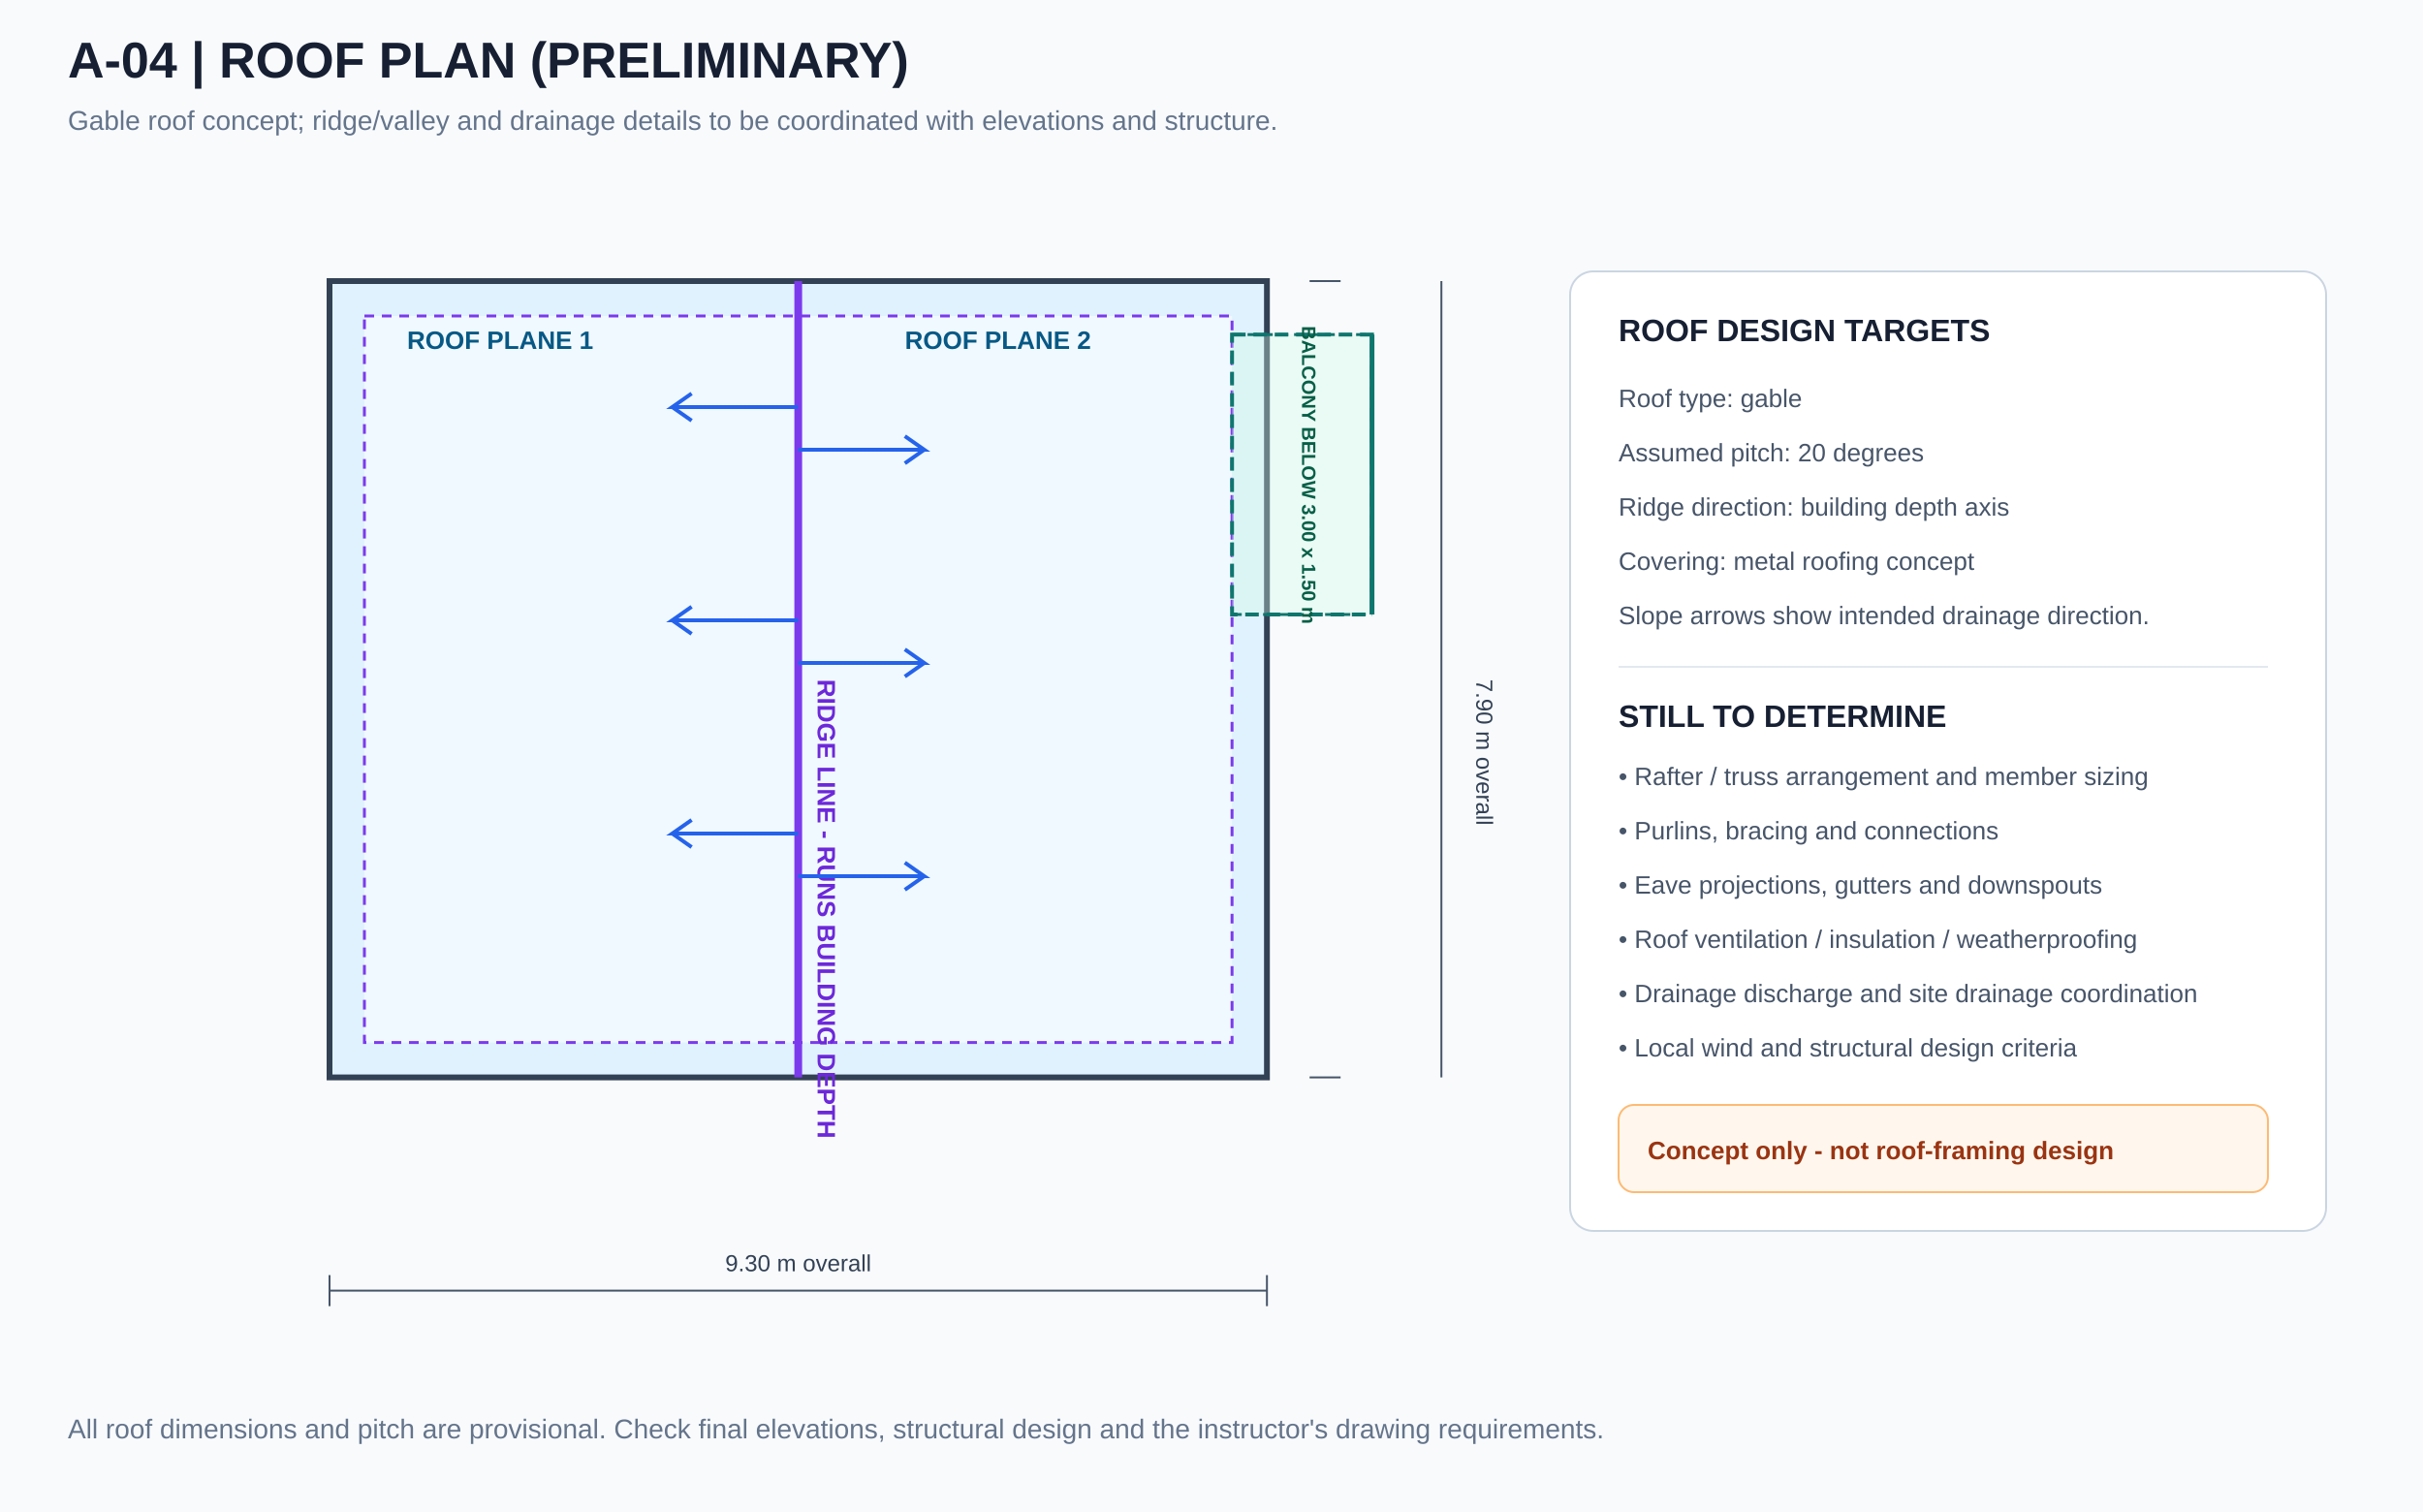
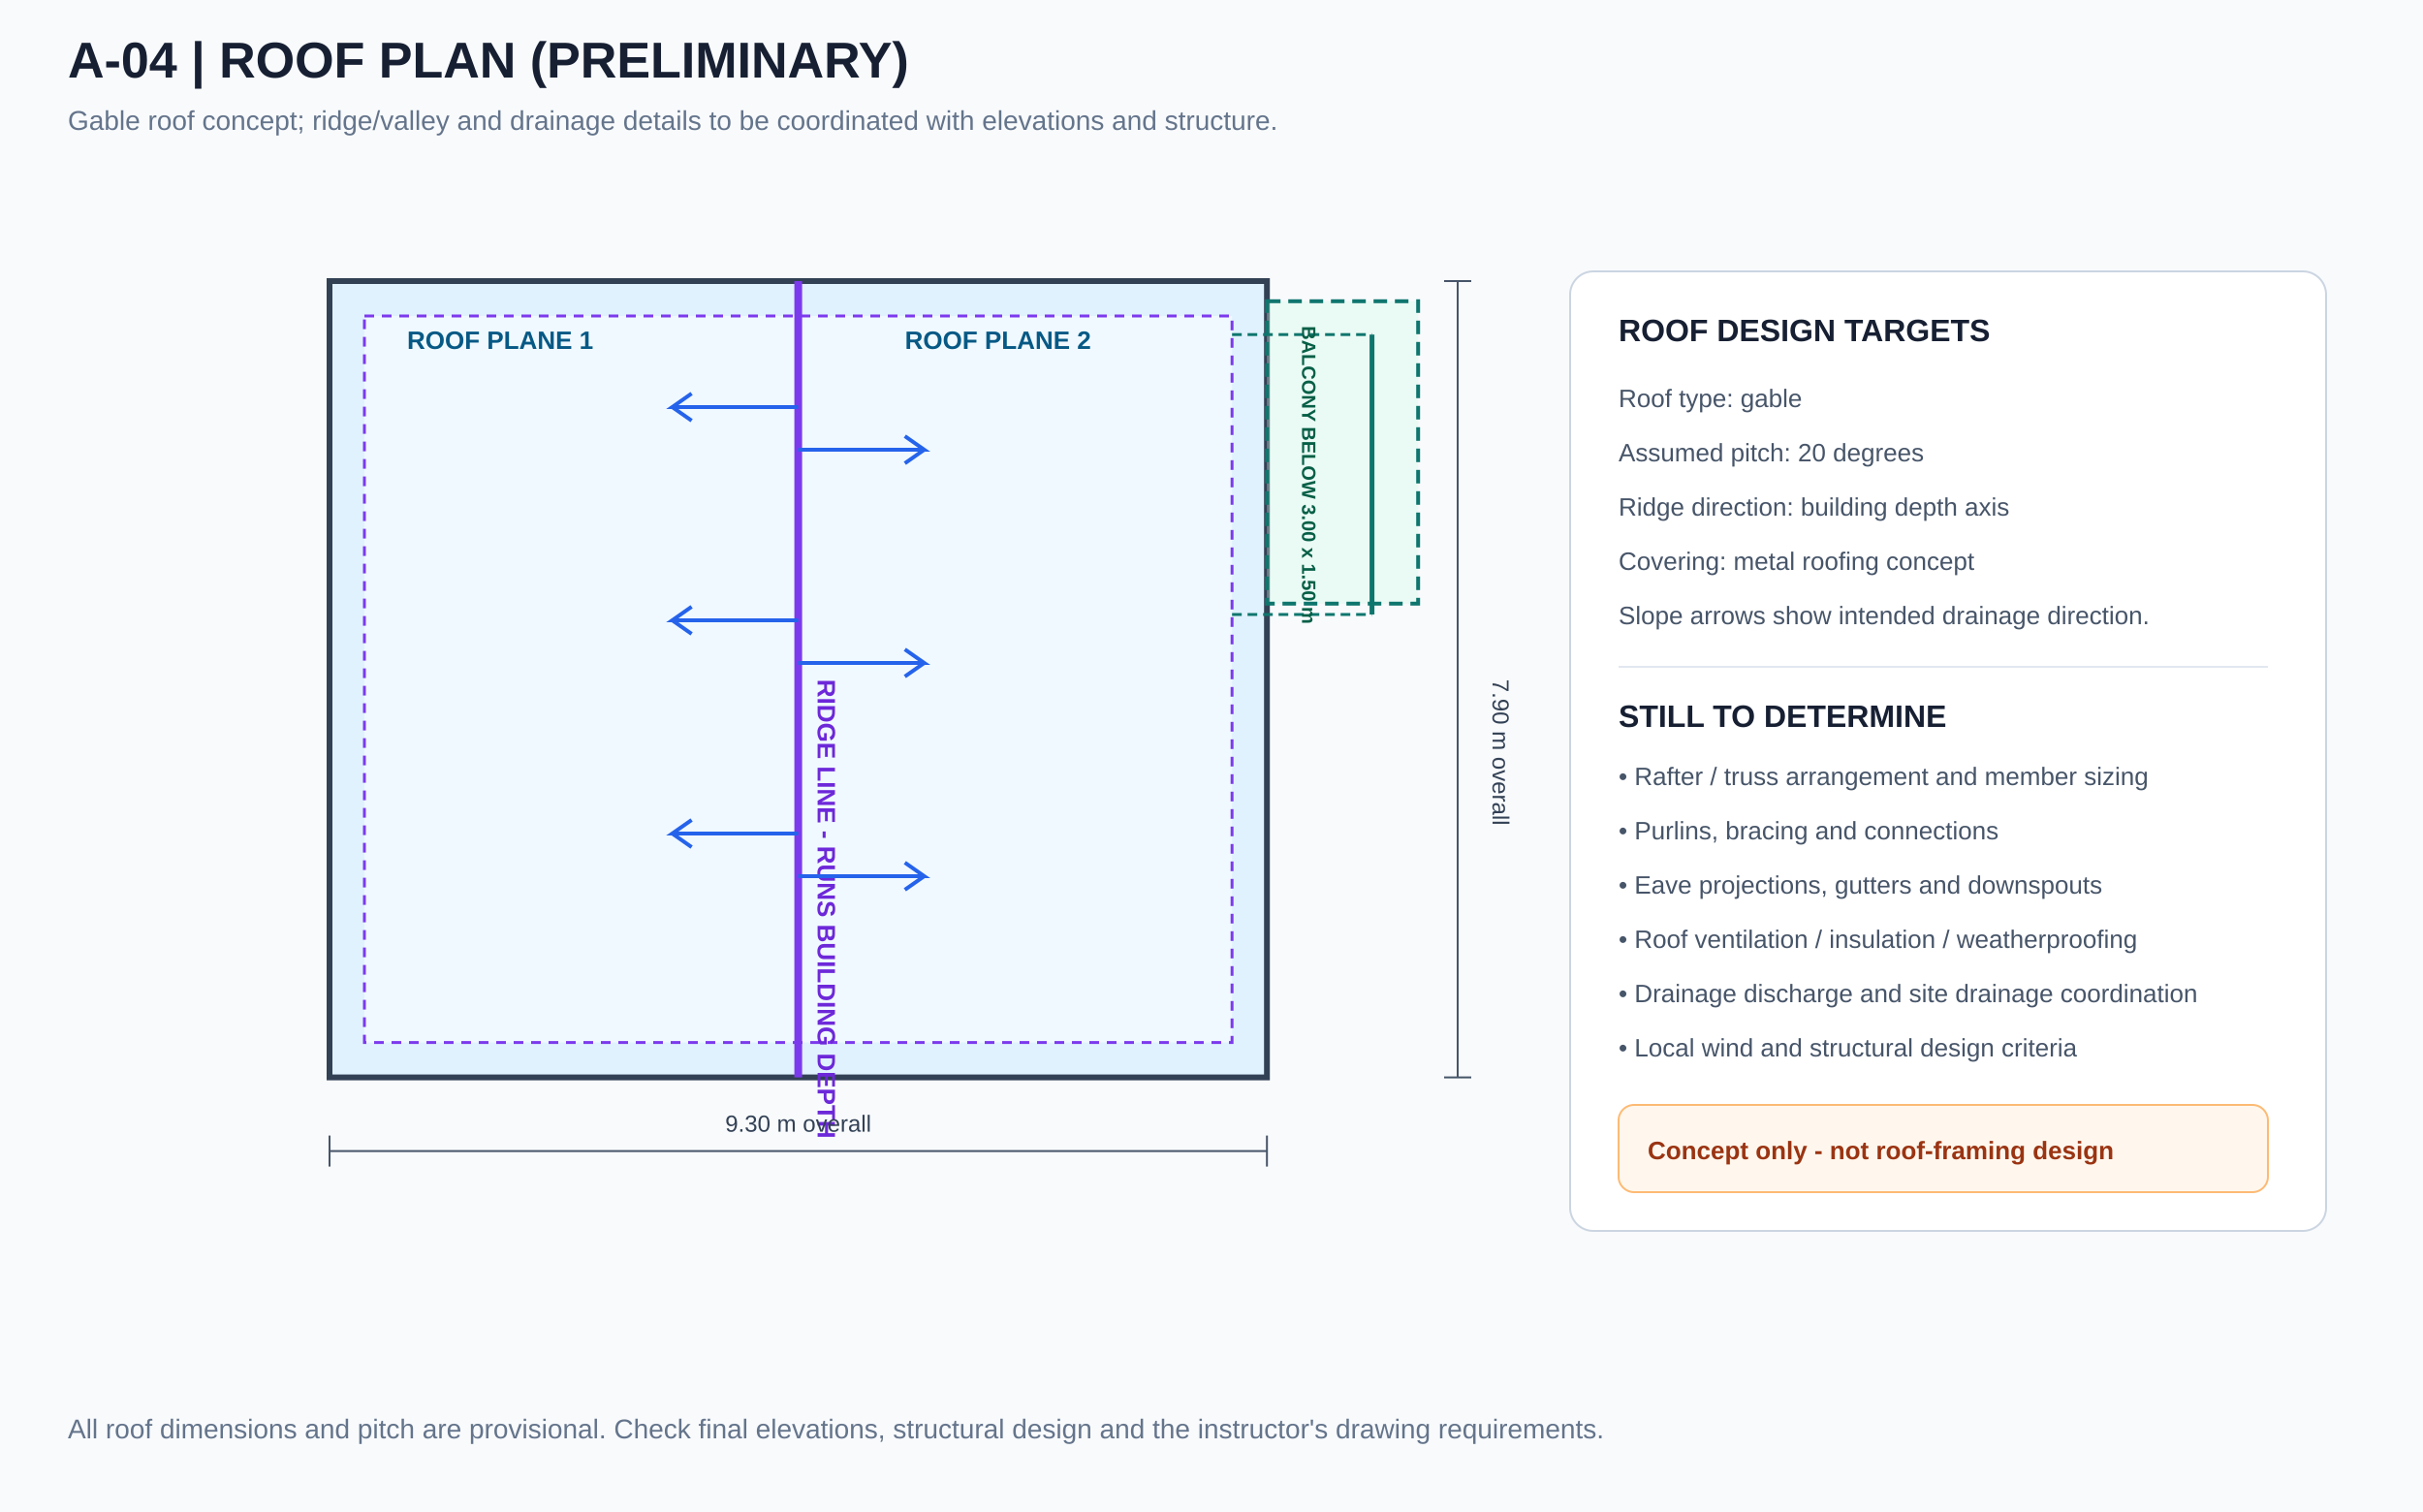
<svg xmlns="http://www.w3.org/2000/svg" data-front-facade="east" data-balcony-width-m="3.00" data-balcony-projection-m="1.50" data-balcony-offset-m="0.20" width="1250" height="780" viewBox="0 0 1250 780" role="img" aria-labelledby="title desc">
  <style>text{font-family:Arial,Helvetica,sans-serif}.title{font-size:26px;font-weight:700;fill:#172033}.sub{font-size:14px;fill:#64748b}.note{font-size:13px;fill:#475569}.head{font-size:16px;font-weight:700;fill:#172033}</style>
  <rect width="1250" height="780" fill="#f8fafc" />
  <text class="title" x="35" y="40">A-04 | ROOF PLAN (PRELIMINARY)</text>
  <text class="sub" x="35" y="67">Gable roof concept; ridge/valley and drainage details to be coordinated with elevations and structure.</text>
  <rect x="170" y="145" width="483.6" height="410.8" fill="#e0f2fe" stroke="#334155" stroke-width="3" />
  <rect x="188" y="163" width="447.6" height="374.8" fill="#ffffff" fill-opacity="0.5" stroke="#7c3aed" stroke-width="1.5" stroke-dasharray="5 4" />
  <line x1="411.8" y1="145" x2="411.8" y2="555.8" stroke="#7c3aed" stroke-width="4" />
  <text x="421.8" y="350.4" font-size="13" font-weight="700" fill="#6d28d9" transform="rotate(90 421.8 350.4)">RIDGE LINE - RUNS BUILDING DEPTH</text>
  <path d="M411.8 210 L346.8 210 l10 -7 M346.8 210 l10 7" stroke="#2563eb" stroke-width="2" fill="none" />
  <path d="M411.8 232 L476.8 232 l-10 -7 M476.8 232 l-10 7" stroke="#2563eb" stroke-width="2" fill="none" />
  <path d="M411.8 320 L346.8 320 l10 -7 M346.8 320 l10 7" stroke="#2563eb" stroke-width="2" fill="none" />
  <path d="M411.8 342 L476.8 342 l-10 -7 M476.8 342 l-10 7" stroke="#2563eb" stroke-width="2" fill="none" />
  <path d="M411.8 430 L346.8 430 l10 -7 M346.8 430 l10 7" stroke="#2563eb" stroke-width="2" fill="none" />
  <path d="M411.8 452 L476.8 452 l-10 -7 M476.8 452 l-10 7" stroke="#2563eb" stroke-width="2" fill="none" />
  <text x="210" y="180" font-size="13" font-weight="700" fill="#075985">ROOF PLANE 1</text>
  <text x="466.8" y="180" font-size="13" font-weight="700" fill="#075985">ROOF PLANE 2</text>
  <g id="front-balcony-projection">
-     <rect x="635.6" y="172.6" width="72.2" height="144.4" fill="#d1fae5" fill-opacity="0.35" stroke="#0f766e" stroke-width="2" stroke-dasharray="7 4" />
+     <rect x="653.6" y="155.4" width="78" height="156" fill="#d1fae5" fill-opacity="0.35" stroke="#0f766e" stroke-width="2" stroke-dasharray="7 4" />
    <line x1="635.6" y1="172.6" x2="707.8" y2="172.6" stroke="#0f766e" stroke-width="1.5" stroke-dasharray="5 3" />
    <line x1="707.8" y1="172.6" x2="707.8" y2="317" stroke="#0f766e" stroke-width="2.5" />
    <line x1="635.6" y1="317" x2="707.8" y2="317" stroke="#0f766e" stroke-width="1.5" stroke-dasharray="5 3" />
    <text x="671.7" y="245" text-anchor="middle" font-size="10" font-weight="700" fill="#065f46" transform="rotate(90 671.7 245)">BALCONY BELOW 3.00 x 1.50 m</text>
  </g>
-   <line x1="170" y1="665.8" x2="653.6" y2="665.8" stroke="#475569" />
-   <line x1="170" y1="657.8" x2="170" y2="673.8" stroke="#475569" />
-   <line x1="653.6" y1="657.8" x2="653.6" y2="673.8" stroke="#475569" />
-   <text x="411.8" y="655.8" text-anchor="middle" font-size="12" fill="#334155">9.30 m overall</text>
-   <line x1="743.6" y1="145" x2="743.6" y2="555.8" stroke="#475569" />
-   <line x1="675.6" y1="145" x2="691.6" y2="145" stroke="#475569" />
-   <line x1="675.6" y1="555.8" x2="691.6" y2="555.8" stroke="#475569" />
-   <text x="761.6" y="350.4" font-size="12" fill="#334155" transform="rotate(90 761.6 350.4)">7.90 m overall</text>
+   <line x1="170" y1="593.8" x2="653.6" y2="593.8" stroke="#475569" />
+   <line x1="170" y1="585.8" x2="170" y2="601.8" stroke="#475569" />
+   <line x1="653.6" y1="585.8" x2="653.6" y2="601.8" stroke="#475569" />
+   <text x="411.8" y="583.8" text-anchor="middle" font-size="12" fill="#334155">9.30 m overall</text>
+   <line x1="752" y1="145" x2="752" y2="555.8" stroke="#475569" />
+   <line x1="745" y1="145" x2="759" y2="145" stroke="#475569" />
+   <line x1="745" y1="555.8" x2="759" y2="555.8" stroke="#475569" />
+   <text x="770" y="350.4" font-size="12" fill="#334155" transform="rotate(90 770 350.4)">7.90 m overall</text>
  <rect x="810" y="140" width="390" height="495" rx="12" fill="#ffffff" stroke="#cbd5e1" />
  <text class="head" x="835" y="176">ROOF DESIGN TARGETS</text>
  <text class="note" x="835" y="210">Roof type: gable</text>
  <text class="note" x="835" y="238">Assumed pitch: 20 degrees</text>
  <text class="note" x="835" y="266">Ridge direction: building depth axis</text>
  <text class="note" x="835" y="294">Covering: metal roofing concept</text>
  <text class="note" x="835" y="322">Slope arrows show intended drainage direction.</text>
  <line x1="835" y1="344" x2="1170" y2="344" stroke="#e2e8f0" />
  <text class="head" x="835" y="375">STILL TO DETERMINE</text>
  <text class="note" x="835" y="405">• Rafter / truss arrangement and member sizing</text>
  <text class="note" x="835" y="433">• Purlins, bracing and connections</text>
  <text class="note" x="835" y="461">• Eave projections, gutters and downspouts</text>
  <text class="note" x="835" y="489">• Roof ventilation / insulation / weatherproofing</text>
  <text class="note" x="835" y="517">• Drainage discharge and site drainage coordination</text>
  <text class="note" x="835" y="545">• Local wind and structural design criteria</text>
  <rect x="835" y="570" width="335" height="45" rx="8" fill="#fff7ed" stroke="#fdba74" />
  <text x="850" y="598" font-size="13" font-weight="700" fill="#9a3412">Concept only - not roof-framing design</text>
  <text class="sub" x="35" y="742">All roof dimensions and pitch are provisional. Check final elevations, structural design and the instructor's drawing requirements.</text>
</svg>
